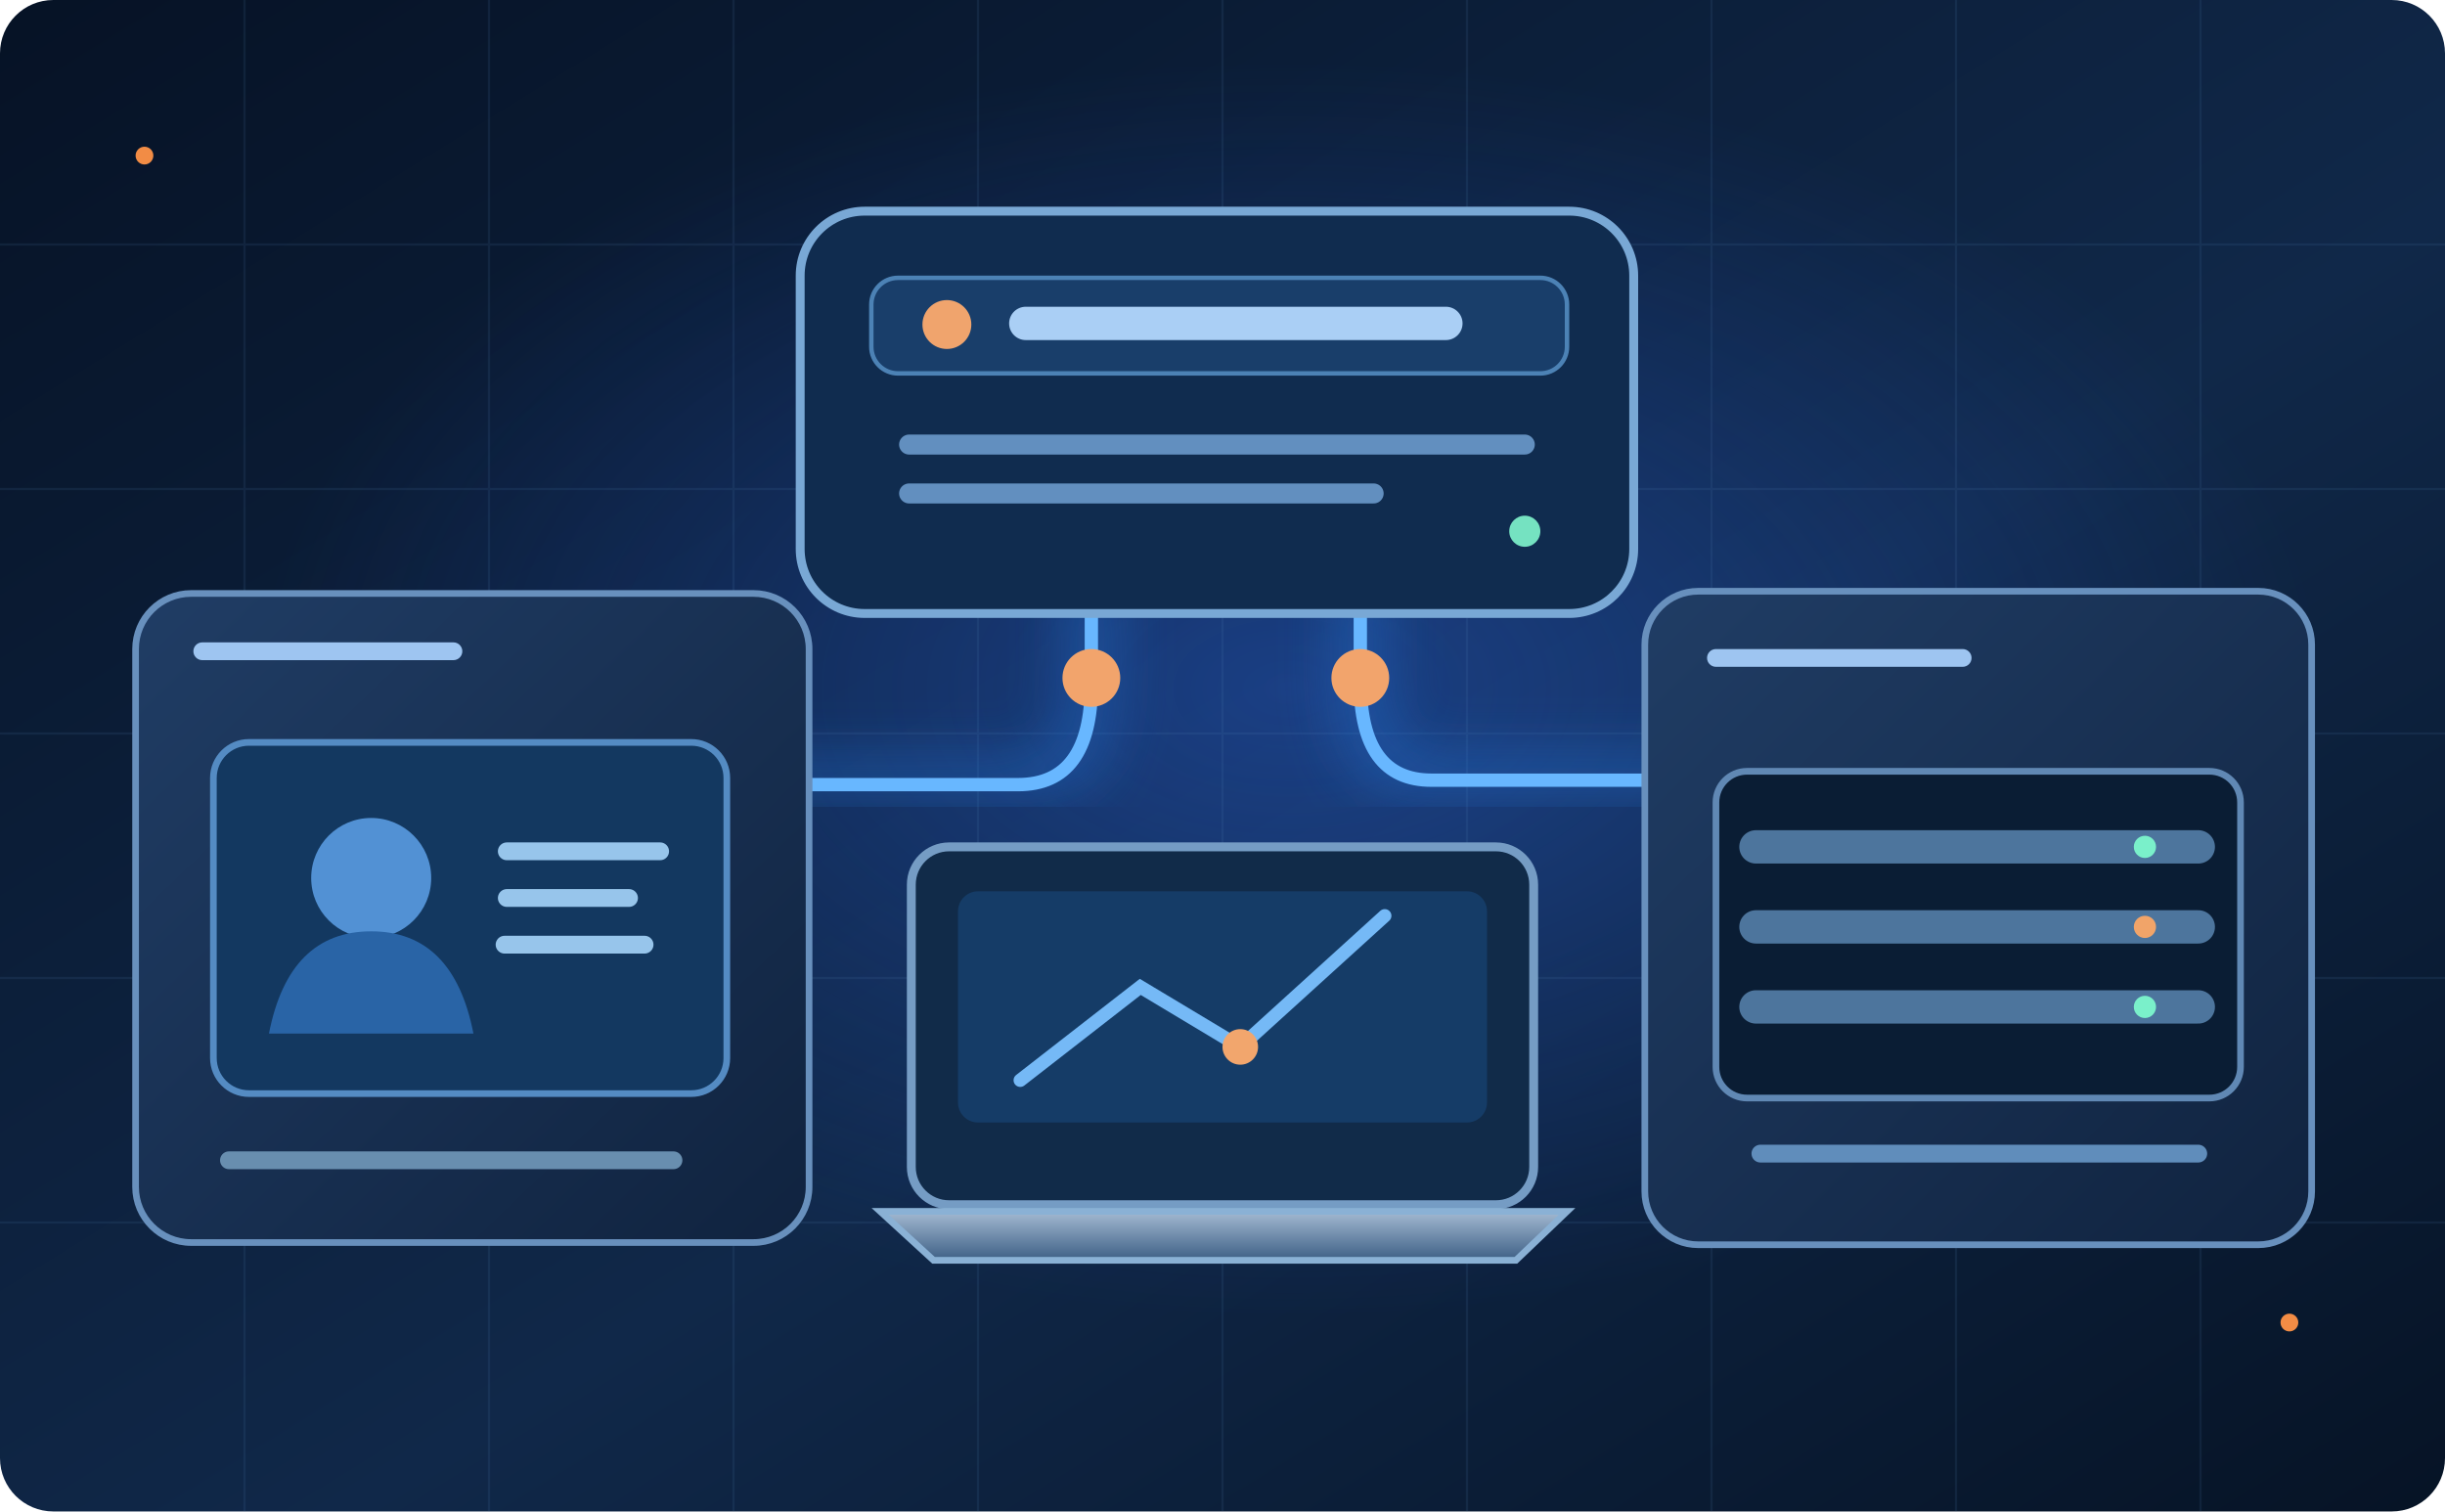
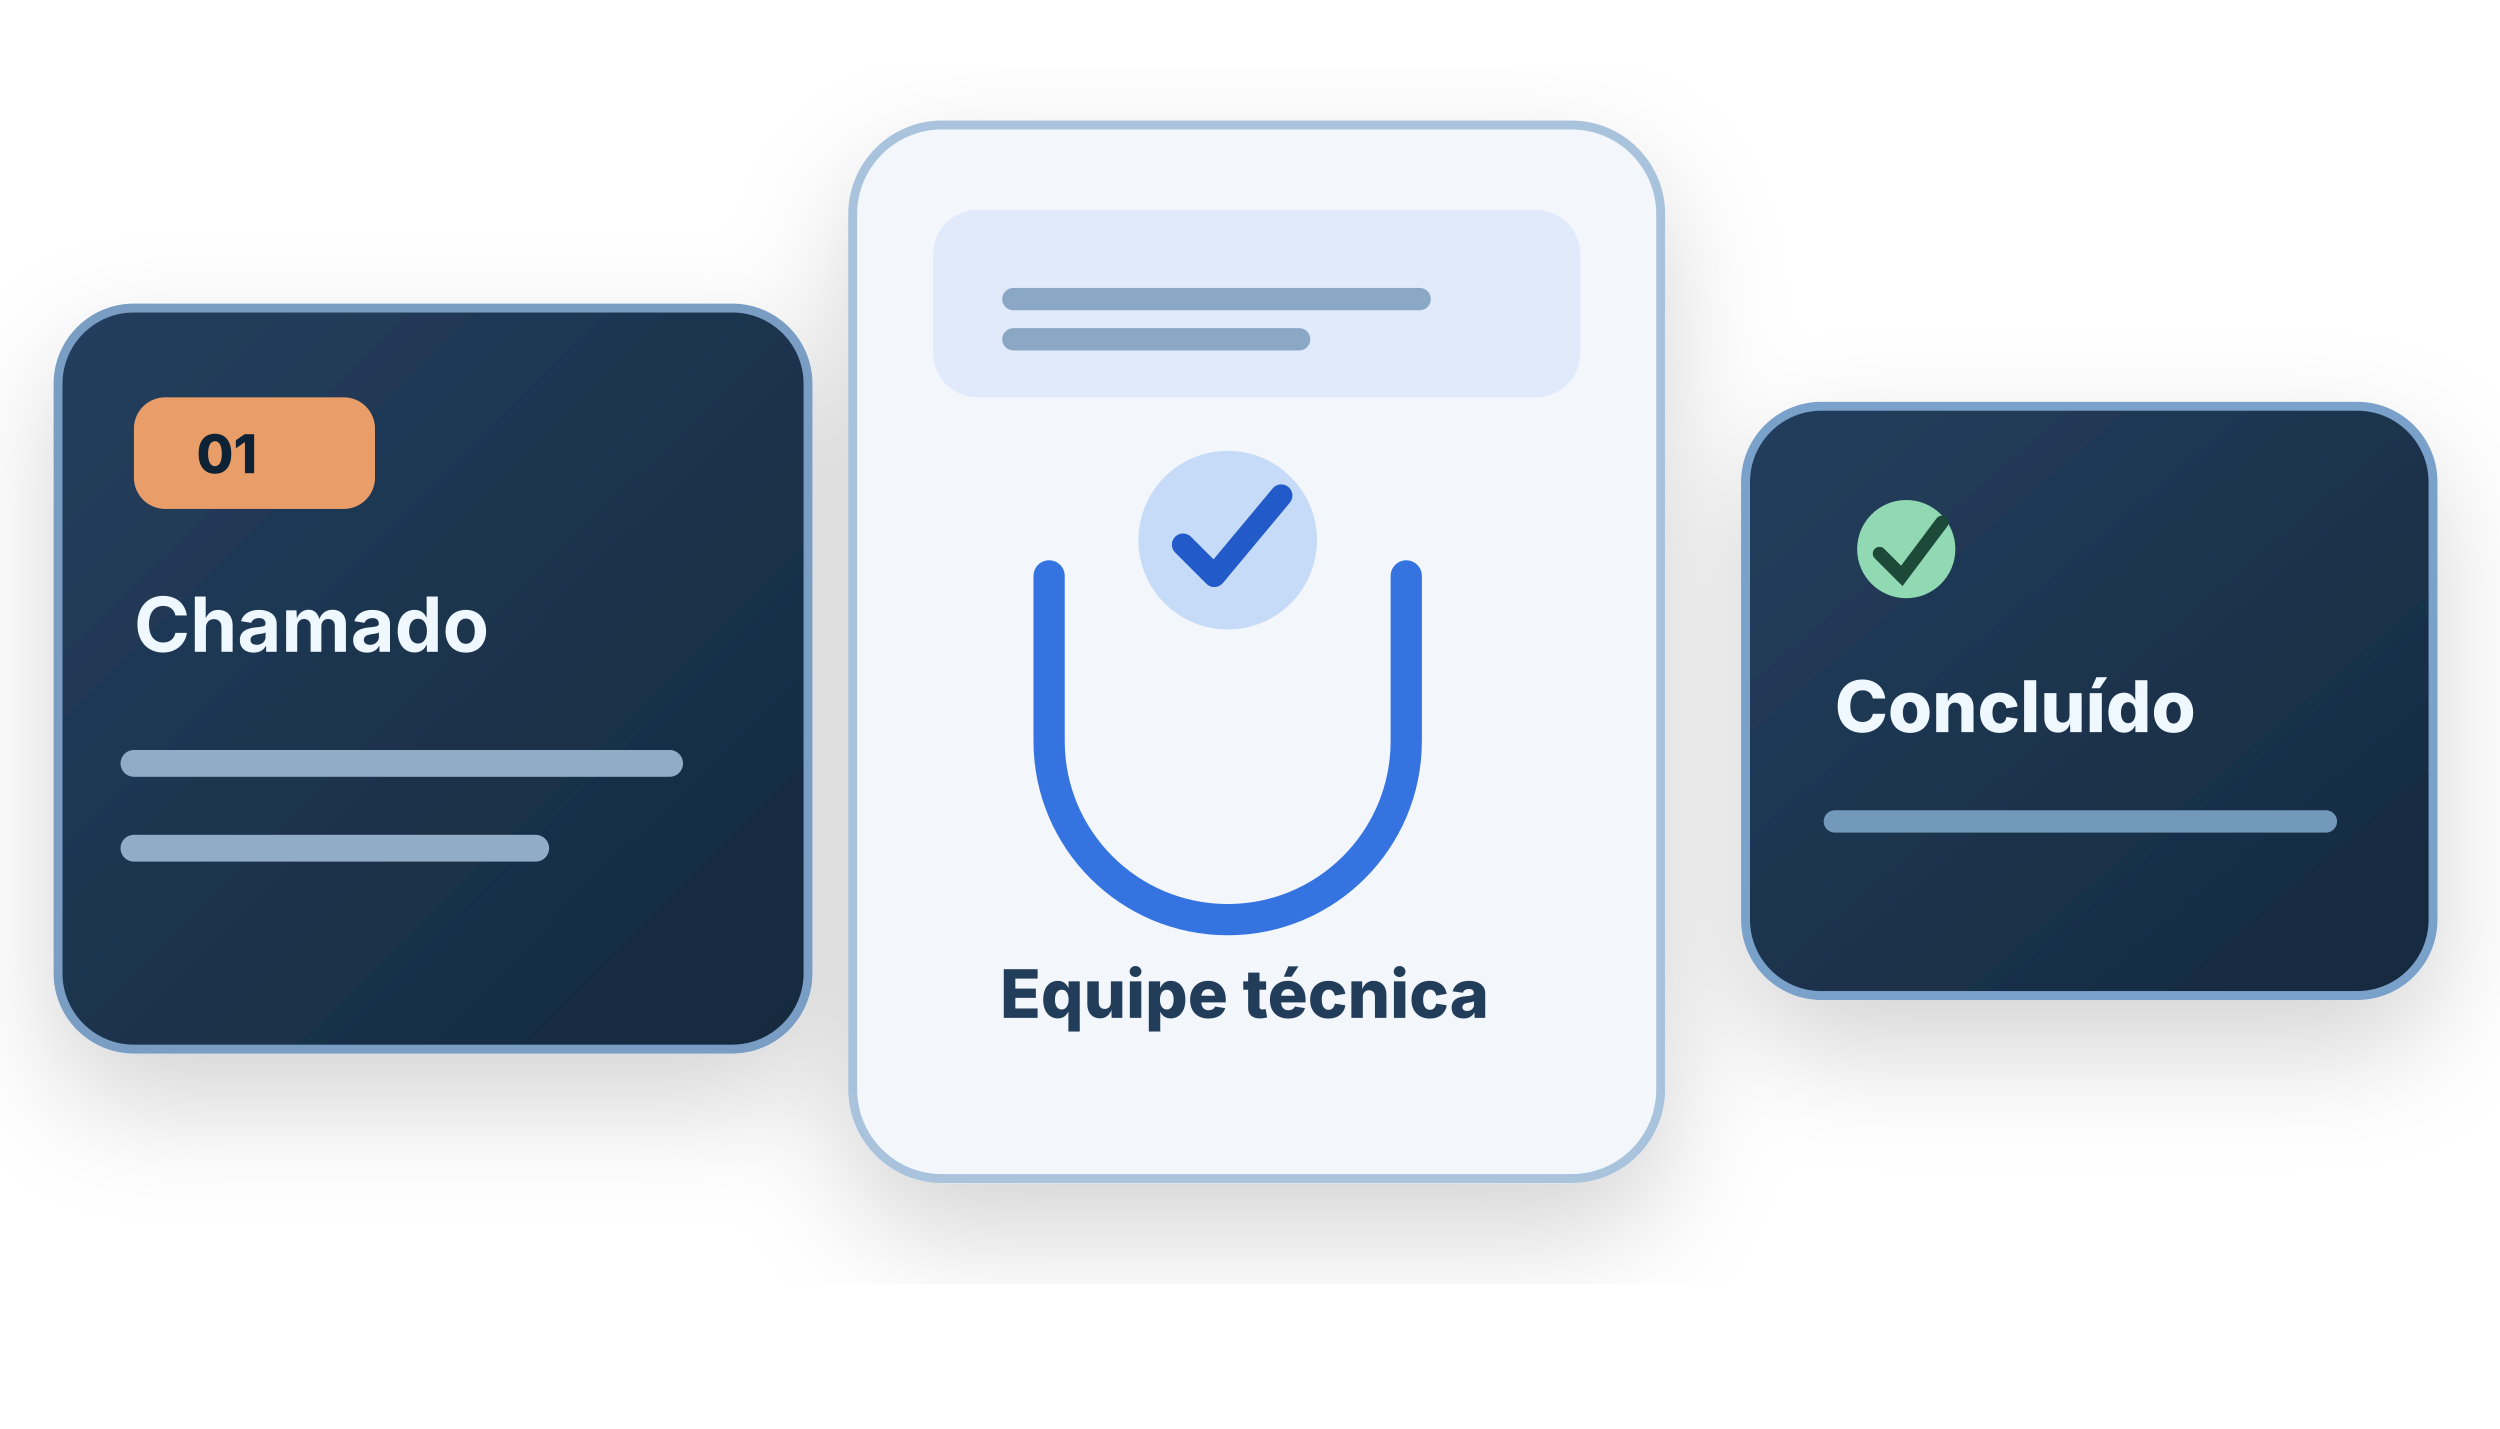
- <svg xmlns="http://www.w3.org/2000/svg" viewBox="0 0 1100 680" role="img" aria-labelledby="title desc">
+ <svg xmlns="http://www.w3.org/2000/svg" viewBox="0 0 560 320" role="img" aria-labelledby="t d">
  <defs>
-     <linearGradient id="bg" x1="0" y1="0" x2="1" y2="1">
-       <stop stop-color="#061225" />
-       <stop offset=".57" stop-color="#102849" />
-       <stop offset="1" stop-color="#061325" />
+     <linearGradient id="bg" x2="1" y2="1">
+       <stop stop-color="#243f5e" />
+       <stop offset="1" stop-color="#14283d" />
    </linearGradient>
-     <linearGradient id="panel" x1="0" y1="0" x2="1" y2="1">
-       <stop stop-color="#203d65" />
-       <stop offset="1" stop-color="#10233f" />
-     </linearGradient>
-     <linearGradient id="metal" x1="0" y1="0" x2="0" y2="1">
-       <stop stop-color="#A4BAD2" />
-       <stop offset="1" stop-color="#3D5F85" />
-     </linearGradient>
-     <radialGradient id="halo">
-       <stop stop-color="#2f6df6" stop-opacity=".36" />
-       <stop offset="1" stop-color="#2f6df6" stop-opacity="0" />
-     </radialGradient>
-     <filter id="glow">
-       <feGaussianBlur stdDeviation="13" />
-     </filter>
-     <filter id="shade">
-       <feGaussianBlur stdDeviation="19" />
+     <filter id="s">
+       <feDropShadow dx="0" dy="11" stdDeviation="13" flood-color="#000" flood-opacity=".17" />
    </filter>
  </defs>
-   <rect width="1100" height="680" rx="24" fill="url(#bg)" />
-   <ellipse cx="580" cy="310" rx="470" ry="285" fill="url(#halo)" />
-   <g fill="none" stroke="#5585ba" opacity=".12" stroke-width="1">
-     <path d="M0 110H1100M0 220H1100M0 330H1100M0 440H1100M0 550H1100M110 0V680M220 0V680M330 0V680M440 0V680M550 0V680M660 0V680M770 0V680M880 0V680M990 0V680" />
-   </g>
-   <g fill="#f28c45">
-     <circle cx="65" cy="70" r="4" />
-     <circle cx="1030" cy="595" r="4" />
-   </g>
-   <path d="M291 353H458Q491 353 491 308V257M790 351H644Q612 351 612 307V257" stroke="#287ce1" stroke-width="19" fill="none" opacity=".46" filter="url(#glow)" />
-   <path d="M291 353H458Q491 353 491 308V257M790 351H644Q612 351 612 307V257" stroke="#68b7ff" stroke-width="6" fill="none" stroke-linecap="round" />
-   <circle cx="491" cy="305" r="13" fill="#f2a46c" />
-   <circle cx="612" cy="305" r="13" fill="#f2a46c" />
-   <g transform="translate(360 95)">
-     <rect x="0" y="0" width="375" height="181" rx="29" fill="#102c4f" stroke="#79a8d5" stroke-width="4" />
-     <rect x="32" y="30" width="313" height="43" rx="12" fill="#193e6a" stroke="#4c82b5" stroke-width="2" />
-     <circle cx="66" cy="51" r="11" fill="#f0a46d" />
-     <rect x="94" y="43" width="204" height="15" rx="7.5" fill="#aacff5" />
-     <path d="M49 105H326M49 127H258" stroke="#628fbf" stroke-width="9" stroke-linecap="round" />
-     <circle cx="326" cy="144" r="7" fill="#75e2c1" />
-   </g>
-   <g transform="translate(61 267)">
-     <rect x="0" y="0" width="303" height="292" rx="25" fill="url(#panel)" stroke="#6890bd" stroke-width="3" />
-     <rect x="26" y="22" width="121" height="8" rx="4" fill="#9ec5f1" />
-     <rect x="35" y="67" width="231" height="158" rx="16" fill="#133860" stroke="#548bc3" stroke-width="3" />
-     <circle cx="106" cy="128" r="27" fill="#5291d4" />
-     <path d="M60 198q9-46 46-46t46 46" fill="#2964a6" />
-     <path d="M167 116h69M167 137h55M166 158h63" stroke="#97c5eb" stroke-width="8" stroke-linecap="round" />
-     <path d="M42 255h200" stroke="#688eaf" stroke-width="8" stroke-linecap="round" />
-   </g>
-   <g transform="translate(740 266)">
-     <rect x="0" y="0" width="300" height="294" rx="24" fill="url(#panel)" stroke="#6890bd" stroke-width="3" />
-     <rect x="28" y="26" width="119" height="8" rx="4" fill="#9ec5f1" />
-     <rect x="32" y="81" width="236" height="147" rx="14" fill="#0a1d34" stroke="#6088b4" stroke-width="3" />
-     <path d="M50 115h199M50 151h199M50 187h199" stroke="#4d759d" stroke-width="15" stroke-linecap="round" />
-     <circle cx="225" cy="115" r="5" fill="#7af0ca" />
-     <circle cx="225" cy="151" r="5" fill="#f1a469" />
-     <circle cx="225" cy="187" r="5" fill="#7af0ca" />
-     <path d="M52 253h197" stroke="#608dbb" stroke-width="8" stroke-linecap="round" />
-   </g>
-   <g transform="translate(410 381)">
-     <rect x="0" y="0" width="280" height="161" rx="17" fill="#112b49" stroke="#759cc4" stroke-width="4" />
-     <rect x="21" y="20" width="238" height="104" rx="9" fill="#153c67" />
-     <path d="M49 105l54-42 45 27 65-59" stroke="#75b9f6" stroke-width="6" fill="none" stroke-linecap="round" />
-     <circle cx="148" cy="90" r="8" fill="#f2a66d" />
-     <path d="M-14 164h309l-23 22H10Z" fill="url(#metal)" stroke="#8ab1d5" stroke-width="3" />
+   <path d="M62 149h92M286 149h56" stroke="#87acd8" stroke-width="4" fill="none" stroke-linecap="round" stroke-dasharray="7 10" />
+   <g filter="url(#s)">
+     <rect x="13" y="69" width="168" height="166" rx="17" fill="url(#bg)" stroke="#799dc3" stroke-width="2" />
+     <rect x="30" y="89" width="54" height="25" rx="7" fill="#e99e69" />
+     <text x="44" y="106" font-family="Inter,Arial,sans-serif" font-size="12" font-weight="800" fill="#102036">01</text>
+     <text x="30" y="146" font-family="Inter,Arial,sans-serif" font-size="17" font-weight="750" fill="#eff7ff">Chamado</text>
+     <path d="M30 171h120M30 190h90" stroke="#91acc6" stroke-width="6" stroke-linecap="round" />
+     <rect x="191" y="28" width="181" height="236" rx="20" fill="#f3f7fc" stroke="#a9c3dc" stroke-width="2" />
+     <rect x="209" y="47" width="145" height="42" rx="10" fill="#e0eafa" />
+     <path d="M227 67h91M227 76h64" stroke="#8ba7c6" stroke-width="5" stroke-linecap="round" />
+     <path d="M235 129v37a40 40 0 0 0 80 0v-37" stroke="#3473e1" stroke-width="7" fill="none" stroke-linecap="round" />
+     <circle cx="275" cy="121" r="20" fill="#c6dbf7" />
+     <path d="m265 122 7 7 15-18" stroke="#245aca" stroke-width="5" fill="none" stroke-linecap="round" stroke-linejoin="round" />
+     <text x="224" y="228" font-family="Inter,Arial,sans-serif" font-size="15" font-weight="800" fill="#243d5a">Equipe técnica</text>
+     <rect x="391" y="91" width="154" height="132" rx="17" fill="url(#bg)" stroke="#7aa1c9" stroke-width="2" />
+     <circle cx="427" cy="123" r="11" fill="#91d9b2" />
+     <path d="m421 124 5 5 9-12" stroke="#1d4839" stroke-width="3" fill="none" stroke-linecap="round" />
+     <text x="411" y="164" font-family="Inter,Arial,sans-serif" font-size="16" font-weight="760" fill="#eff7ff">Concluído</text>
+     <path d="M411 184h110" stroke="#7298ba" stroke-width="5" stroke-linecap="round" />
  </g>
</svg>
